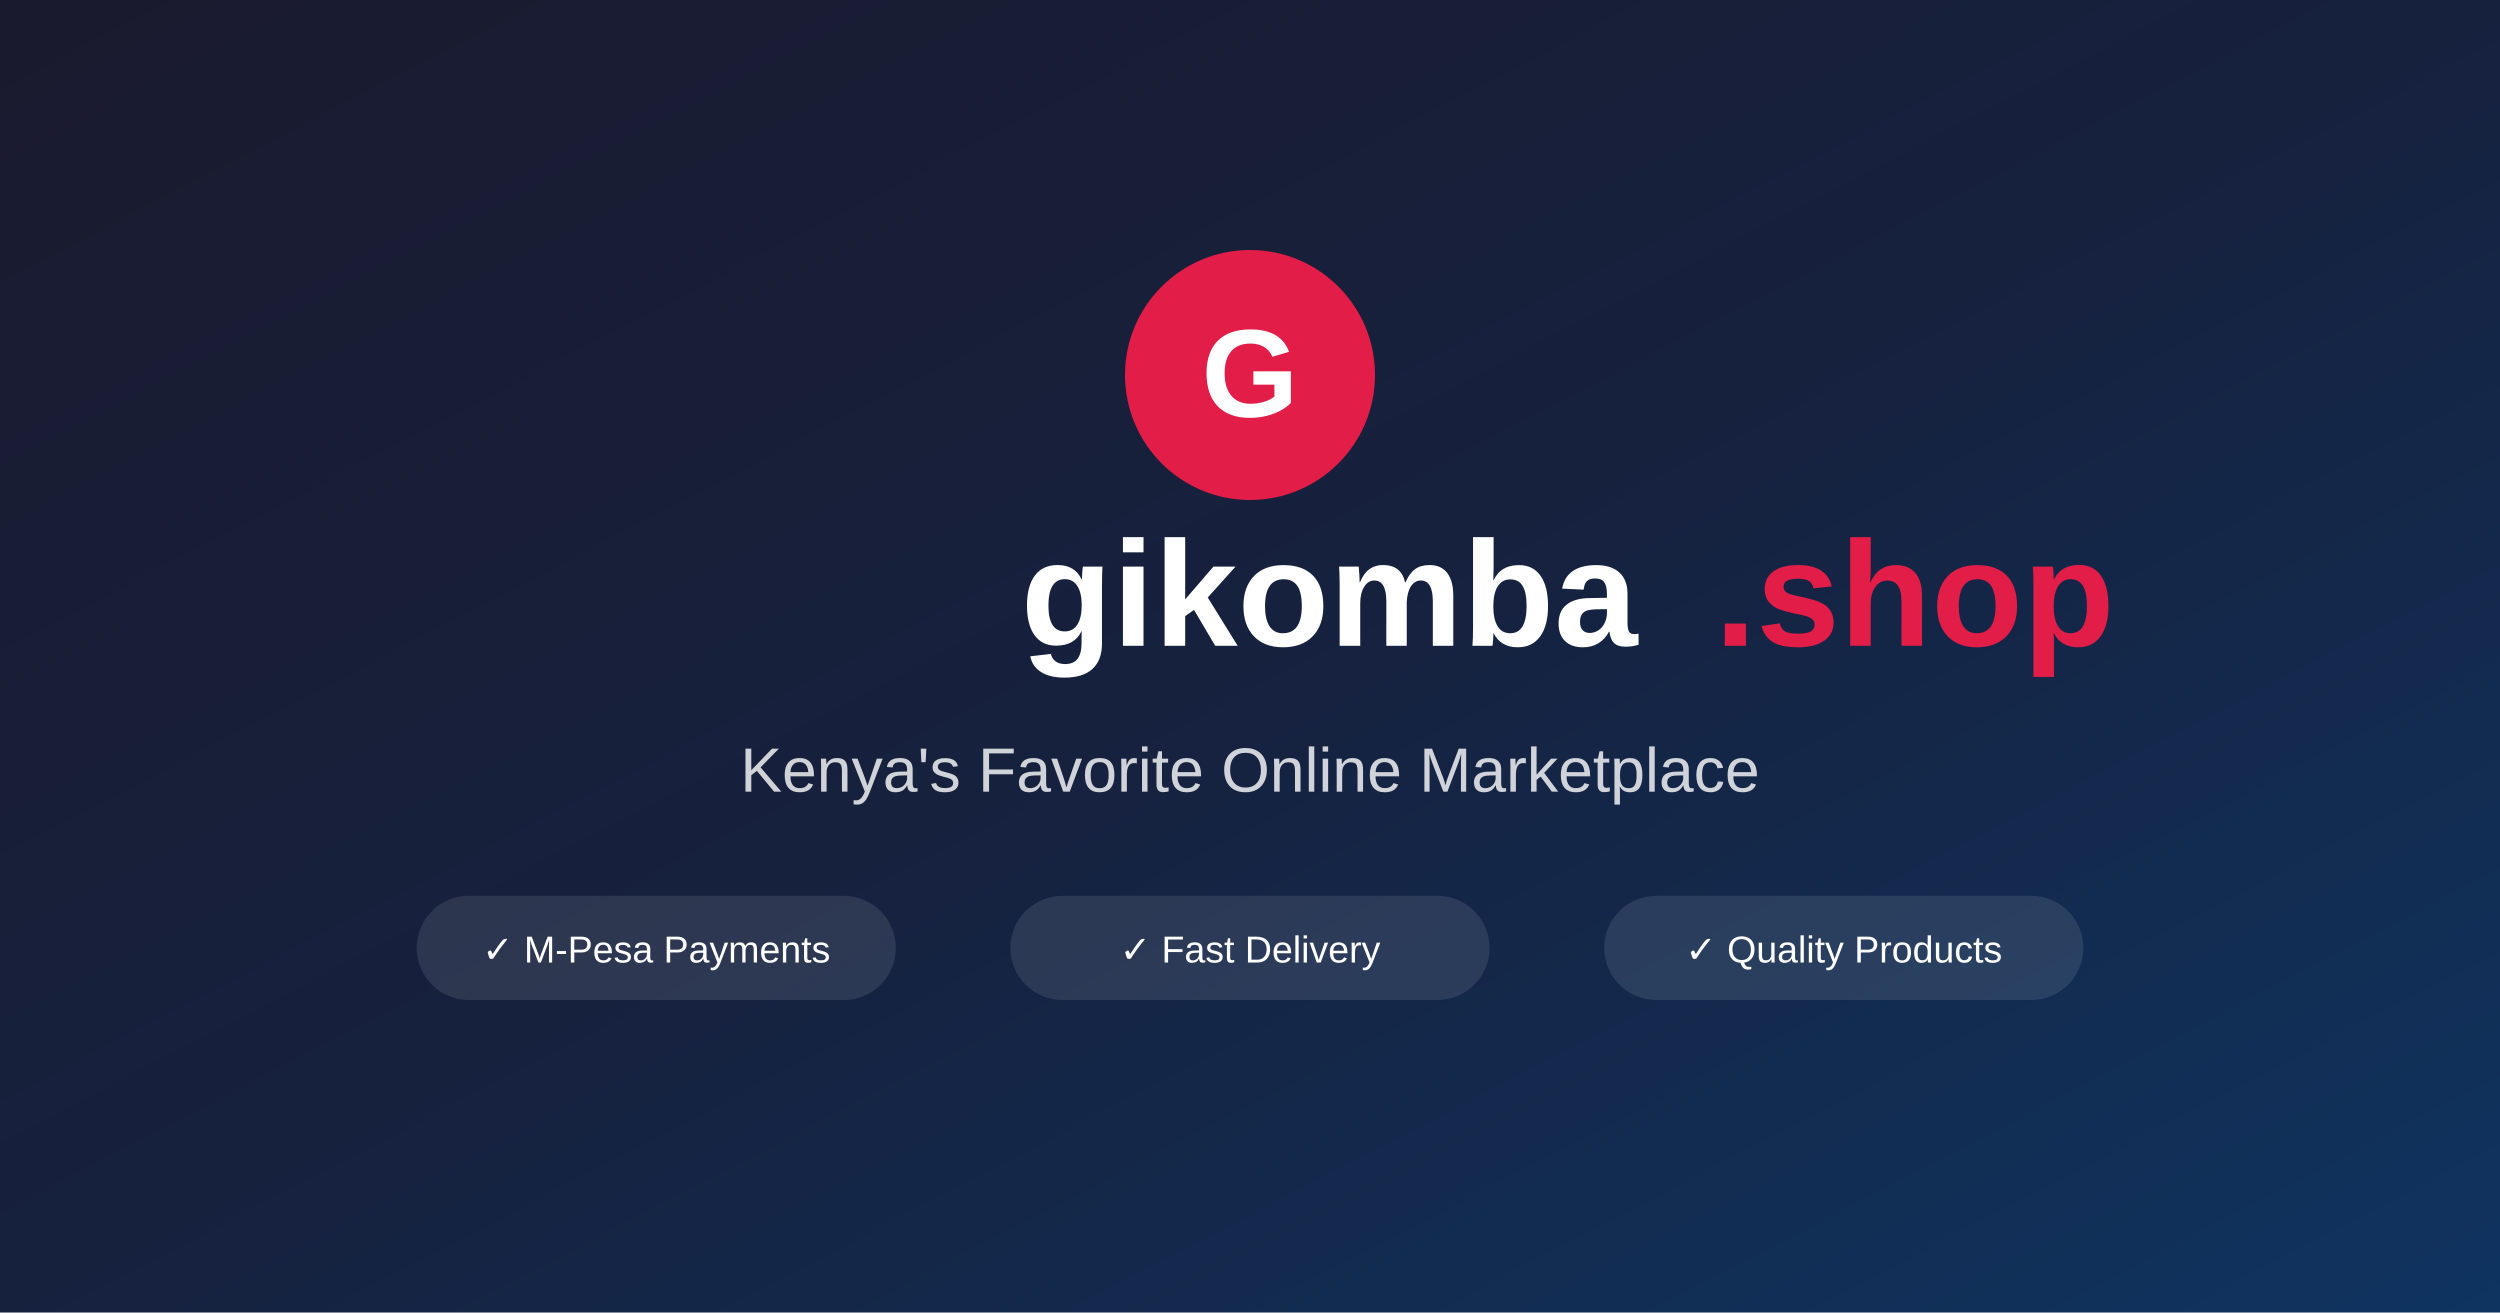
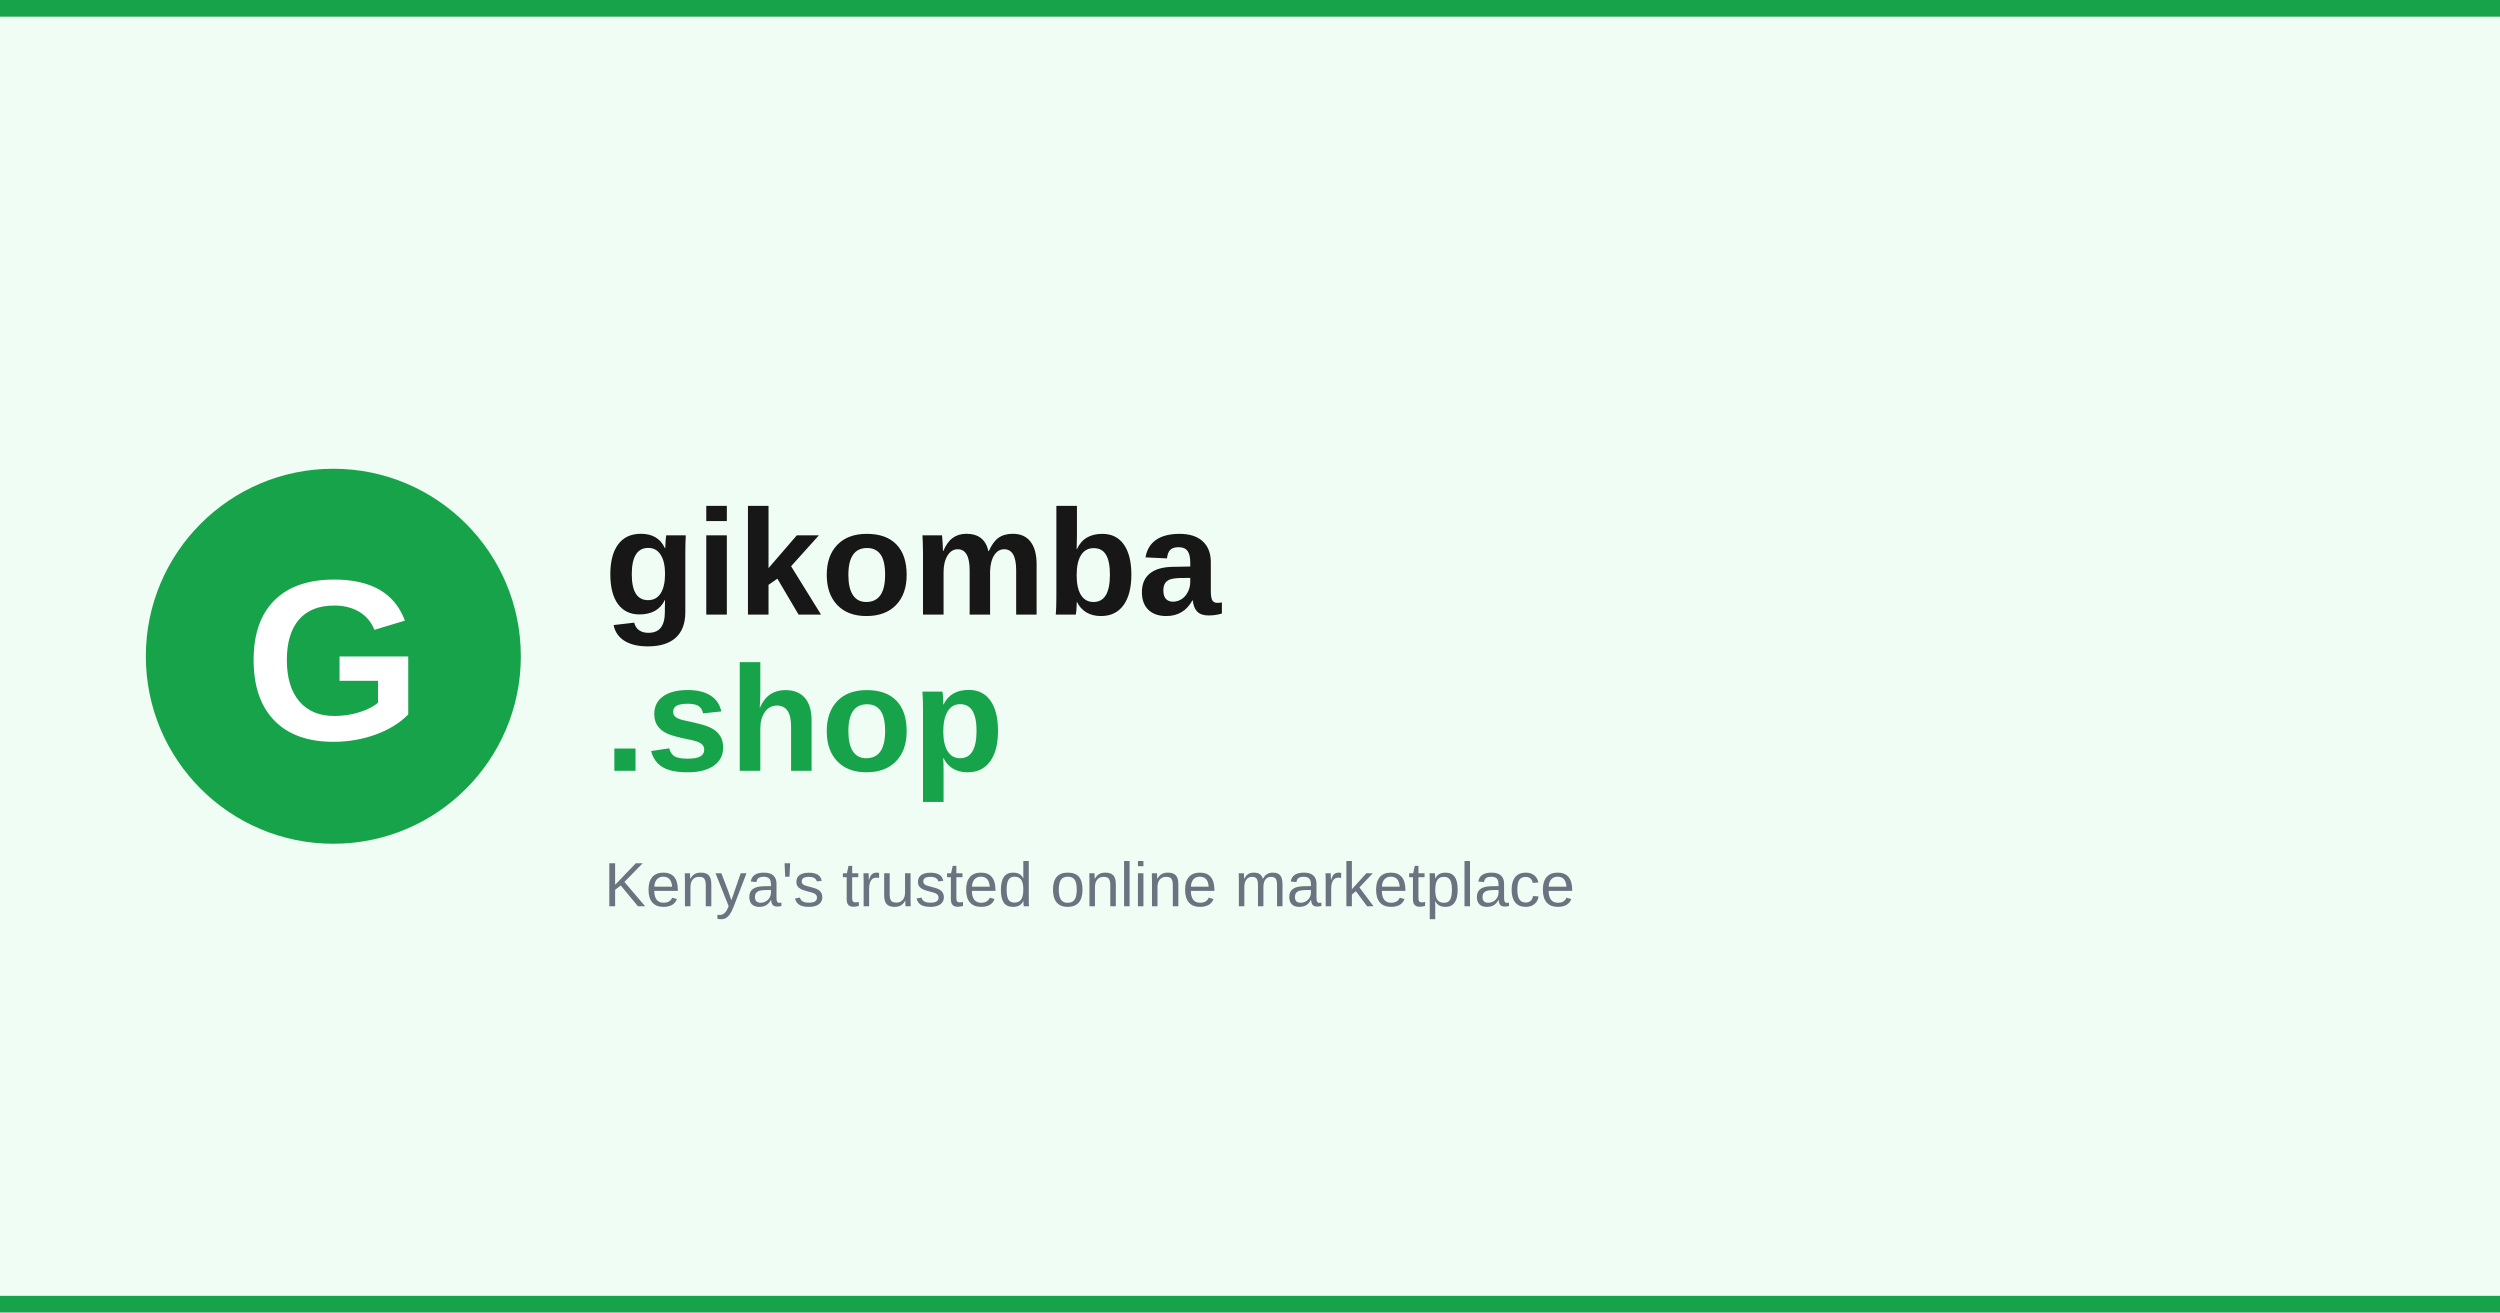
- <svg xmlns="http://www.w3.org/2000/svg" width="1200" height="630" viewBox="0 0 1200 630">
-   <defs>
-     <linearGradient id="bg" x1="0%" y1="0%" x2="100%" y2="100%">
-       <stop offset="0%" style="stop-color:#1a1a2e;stop-opacity:1" />
-       <stop offset="50%" style="stop-color:#16213e;stop-opacity:1" />
-       <stop offset="100%" style="stop-color:#0f3460;stop-opacity:1" />
-     </linearGradient>
-   </defs>
-   <rect width="1200" height="630" fill="url(#bg)" />
-   <circle cx="600" cy="180" r="60" fill="#e11d48" />
-   <text x="600" y="200" font-family="Arial, sans-serif" font-size="60" font-weight="900" fill="white" text-anchor="middle">G</text>
-   <text x="490" y="310" font-family="Arial, sans-serif" font-size="72" font-weight="900" fill="white">gikomba</text>
-   <text x="823" y="310" font-family="Arial, sans-serif" font-size="72" font-weight="900" fill="#e11d48">.shop</text>
-   <text x="600" y="380" font-family="Arial, sans-serif" font-size="30" fill="rgba(255,255,255,0.8)" text-anchor="middle">Kenya's Favorite Online Marketplace</text>
-   <rect x="200" y="430" width="230" height="50" rx="25" fill="rgba(255,255,255,0.1)" />
-   <text x="315" y="462" font-family="Arial, sans-serif" font-size="18" fill="white" text-anchor="middle">✓ M-Pesa Payments</text>
-   <rect x="485" y="430" width="230" height="50" rx="25" fill="rgba(255,255,255,0.1)" />
-   <text x="600" y="462" font-family="Arial, sans-serif" font-size="18" fill="white" text-anchor="middle">✓ Fast Delivery</text>
-   <rect x="770" y="430" width="230" height="50" rx="25" fill="rgba(255,255,255,0.1)" />
-   <text x="885" y="462" font-family="Arial, sans-serif" font-size="18" fill="white" text-anchor="middle">✓ Quality Products</text>
+ <svg xmlns="http://www.w3.org/2000/svg" width="1200" height="630" viewBox="0 0 1200 630" fill="none">
+   <rect width="1200" height="630" fill="#f0fdf4" />
+   <rect width="1200" height="8" fill="#16a34a" />
+   <circle cx="160" cy="315" r="90" fill="#16a34a" />
+   <text x="160" y="355" font-family="Arial, Helvetica, sans-serif" font-size="110" font-weight="700" text-anchor="middle" fill="white">G</text>
+   <text x="290" y="295" font-family="Arial, Helvetica, sans-serif" font-size="72" font-weight="700" fill="#171717">gikomba</text>
+   <text x="290" y="370" font-family="Arial, Helvetica, sans-serif" font-size="72" font-weight="700" fill="#16a34a">.shop</text>
+   <text x="290" y="435" font-family="Arial, Helvetica, sans-serif" font-size="30" fill="#6b7280">Kenya's trusted online marketplace</text>
+   <rect y="622" width="1200" height="8" fill="#16a34a" />
</svg>
